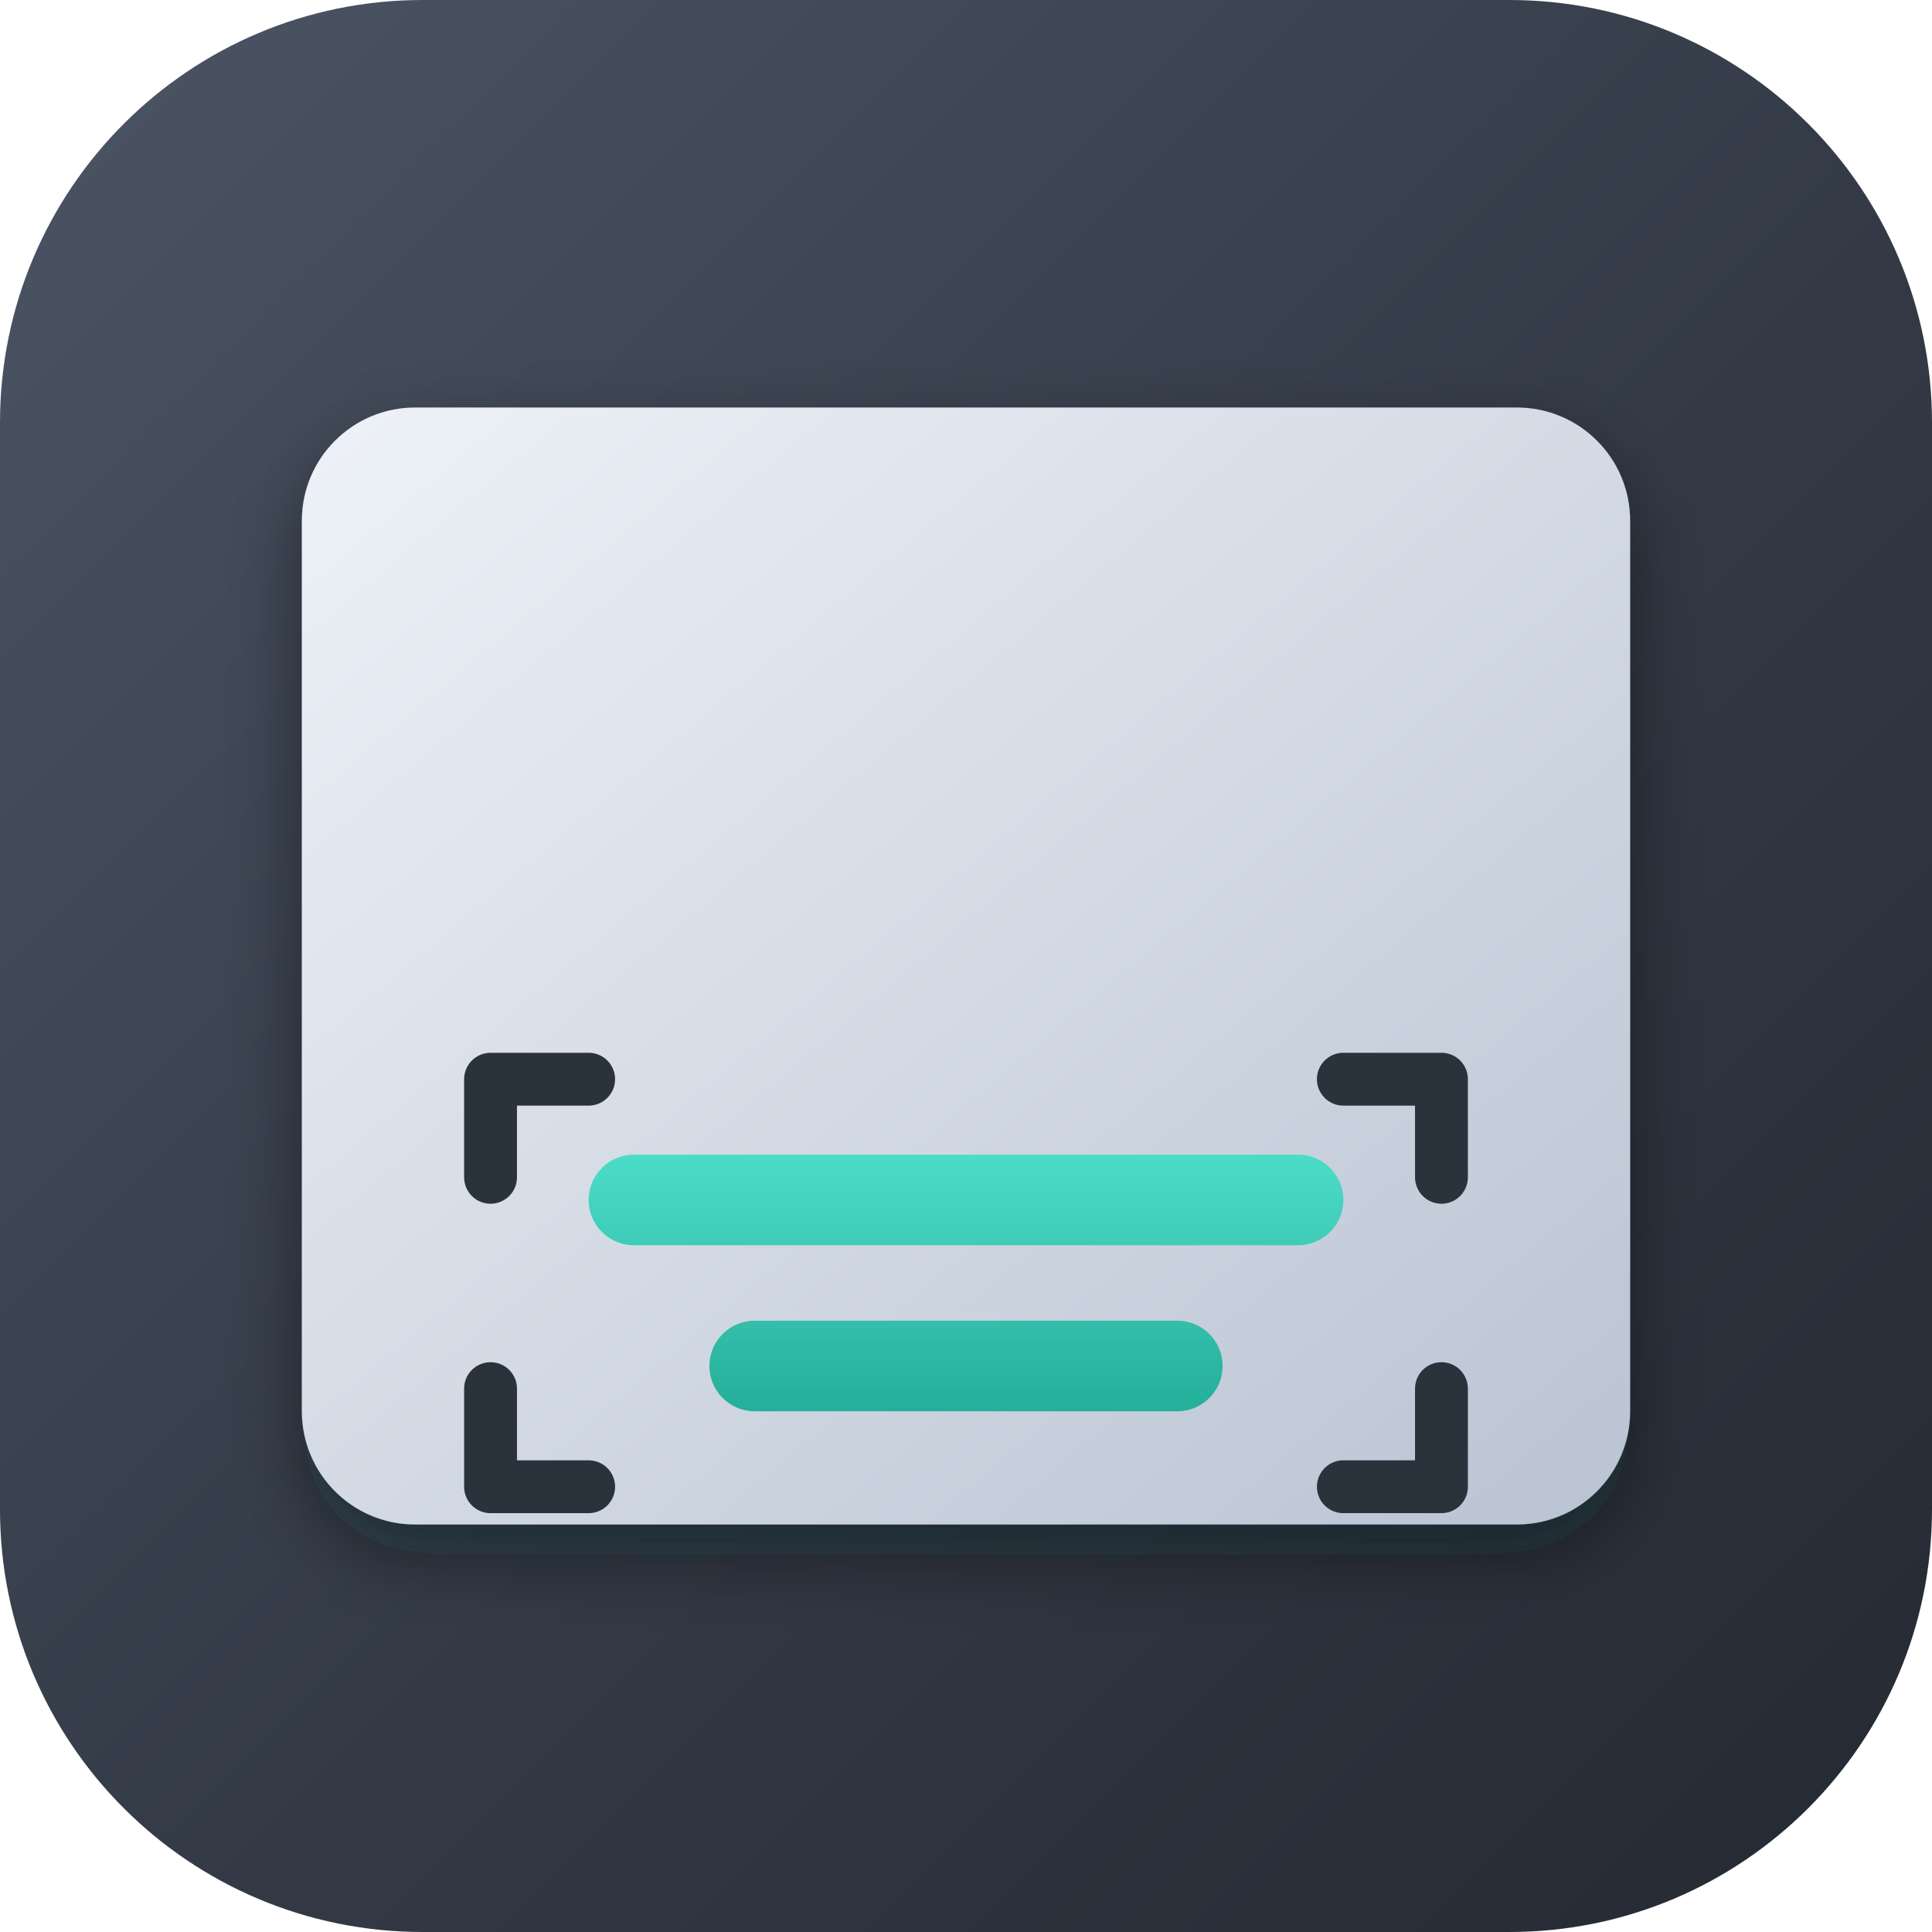
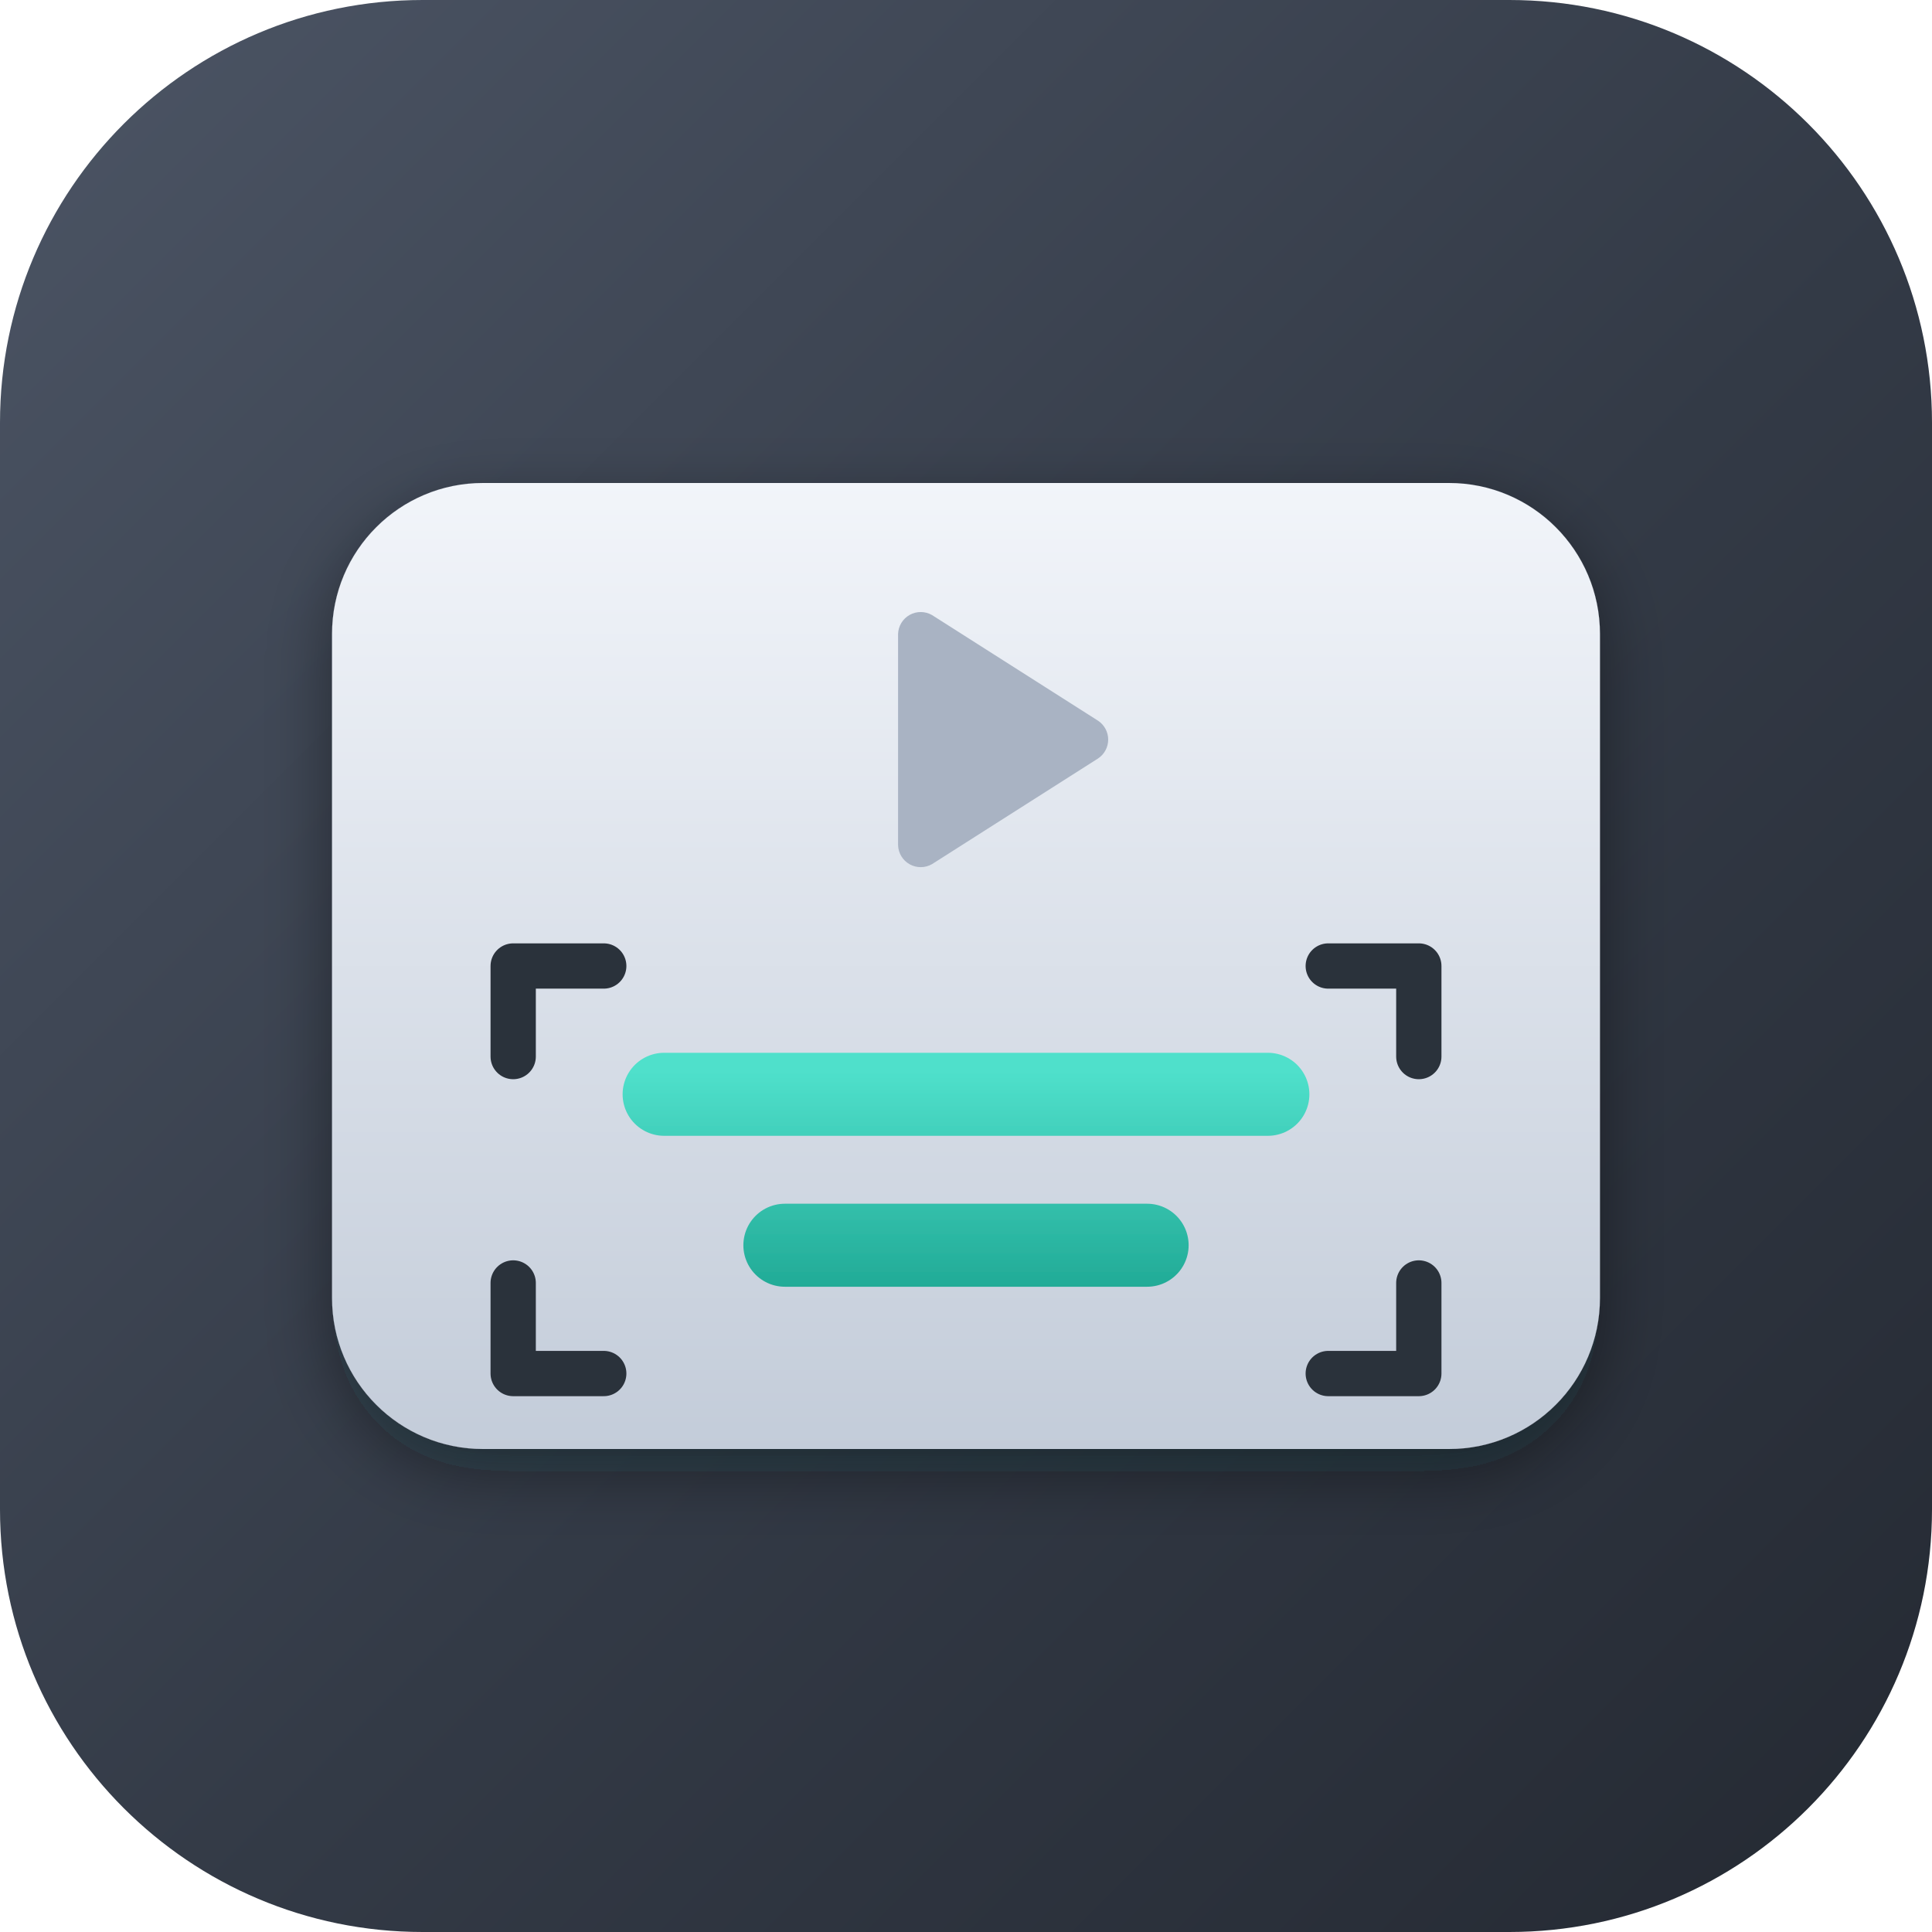
<svg xmlns="http://www.w3.org/2000/svg" width="512" height="512" viewBox="0 0 512 512">
  <defs>
    <linearGradient id="ground" x1="0" y1="0" x2="1" y2="1">
      <stop offset="0" stop-color="#4c5565" />
      <stop offset="0.55" stop-color="#333a46" />
      <stop offset="1" stop-color="#242932" />
    </linearGradient>
-     <linearGradient id="screen" x1="0" y1="0" x2="1" y2="1">
-       <stop offset="0" stop-color="#eef2f8" />
-       <stop offset="1" stop-color="#b9c3d2" />
+     <linearGradient id="light" x1="0" y1="0" x2="0" y2="1">
+       <stop offset="0" stop-color="#f2f5fa" />
+       <stop offset="1" stop-color="#c3ccd9" />
    </linearGradient>
-     <linearGradient id="teal" gradientUnits="userSpaceOnUse" x1="0" y1="300" x2="0" y2="384">
+     <linearGradient id="accent" gradientUnits="userSpaceOnUse" x1="0" y1="284" x2="0" y2="344">
      <stop offset="0" stop-color="#4fe0cb" />
      <stop offset="1" stop-color="#1fa894" />
    </linearGradient>
    <filter id="lift" x="-30%" y="-30%" width="160%" height="160%">
-       <feDropShadow dx="0" dy="8" stdDeviation="10" flood-color="#11141a" flood-opacity="0.45" />
+       <feDropShadow dx="0" dy="6" stdDeviation="9" flood-color="#11141a" flood-opacity="0.42" />
    </filter>
  </defs>
  <rect width="512" height="512" rx="112" fill="url(#ground)" />
  <g filter="url(#lift)">
-     <rect x="80" y="108" width="352" height="296" rx="30" fill="url(#screen)" />
-     <g stroke="url(#teal)" stroke-width="24" stroke-linecap="round">
-       <line x1="168" y1="318" x2="344" y2="318" />
-       <line x1="200" y1="362" x2="312" y2="362" />
+     <rect x="88" y="128" width="336" height="256" rx="40" fill="url(#light)" />
+     <path d="M238 168 v56 a6 6 0 0 0 9 5 l44 -28 a6 6 0 0 0 0 -10 l-44 -28 a6 6 0 0 0 -9 5 Z" fill="#a9b3c3" />
+     <g stroke="url(#accent)" stroke-width="22" stroke-linecap="round">
+       <line x1="176" y1="290" x2="336" y2="290" />
+       <line x1="208" y1="330" x2="304" y2="330" />
    </g>
-     <g stroke="#2a303a" stroke-width="14" stroke-linecap="round" stroke-linejoin="round" fill="none">
-       <path d="M130 312 v-26 h26" />
-       <path d="M382 312 v-26 h-26" />
-       <path d="M130 368 v26 h26" />
-       <path d="M382 368 v26 h-26" />
+     <g stroke="#2a303a" stroke-width="12" stroke-linecap="round" stroke-linejoin="round" fill="none">
+       <path d="M136 280 v-24 h24" />
+       <path d="M376 280 v-24 h-24" />
+       <path d="M136 340 v24 h24" />
+       <path d="M376 340 v24 h-24" />
    </g>
  </g>
</svg>
